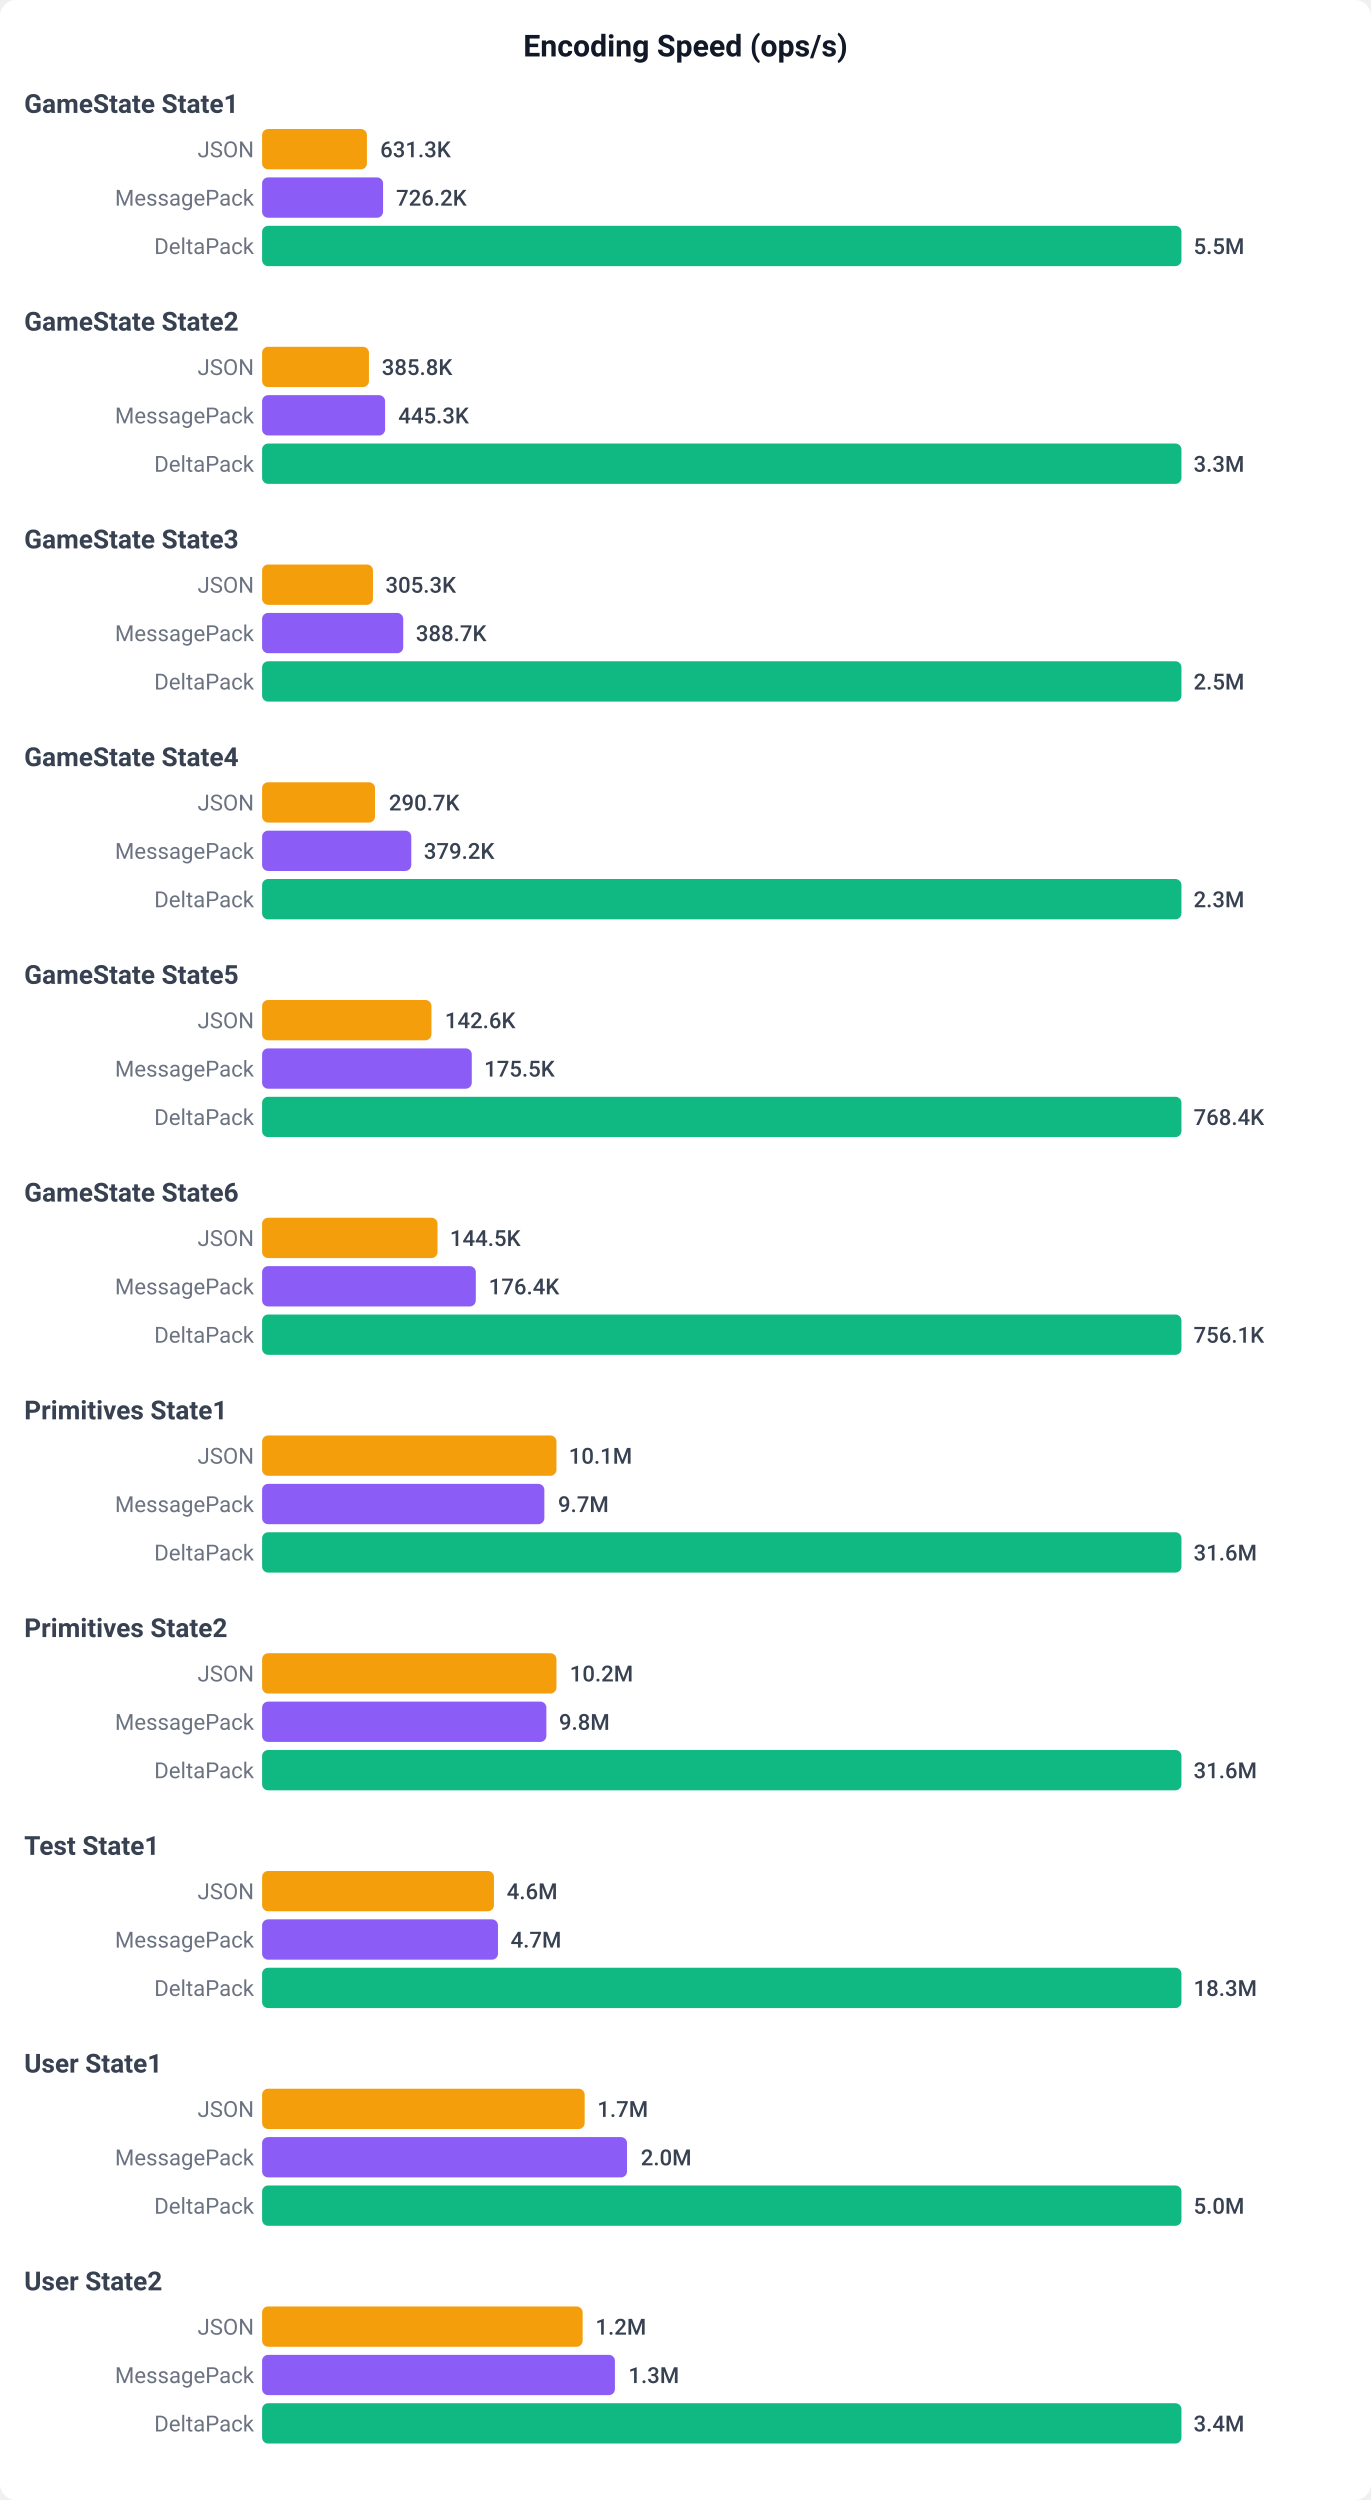
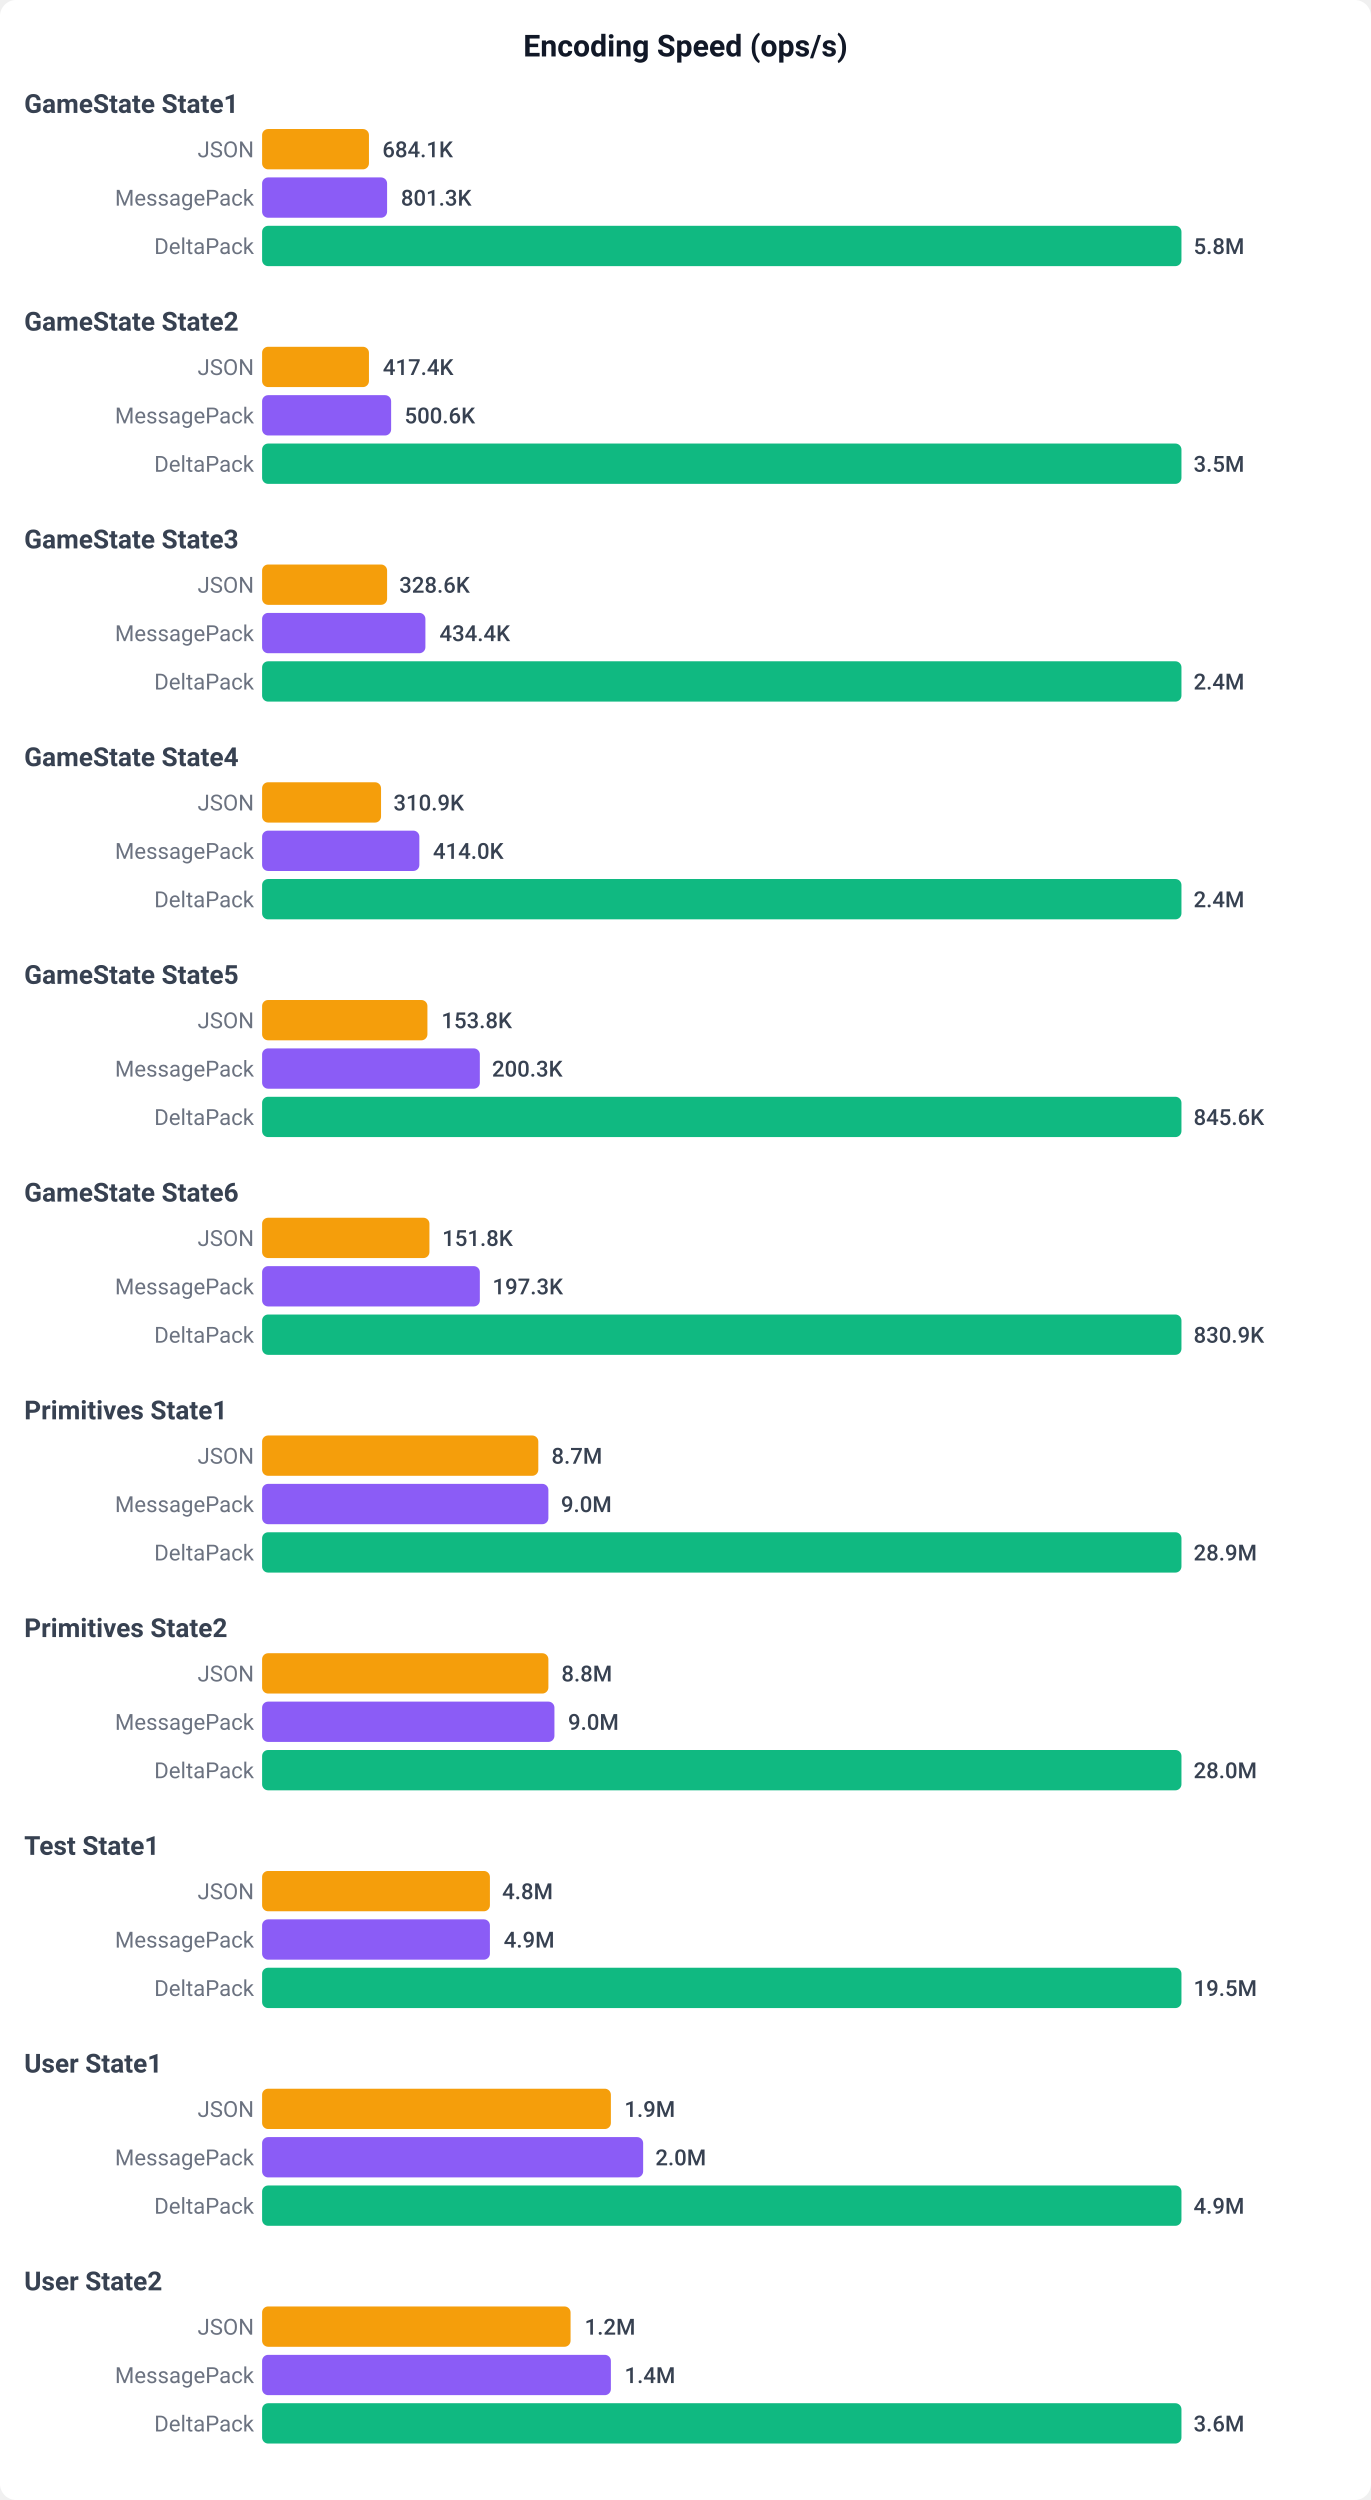
<svg xmlns="http://www.w3.org/2000/svg" width="680" height="1240" viewBox="0 0 680 1240">
  <style>
    text { font-family: -apple-system, BlinkMacSystemFont, "Segoe UI", Roboto, sans-serif; }
  </style>
  <rect width="680" height="1240" fill="white" rx="8" />
  <text x="340" y="28" text-anchor="middle" font-size="15" font-weight="bold" fill="#111827">Encoding Speed (ops/s)</text>
  <text x="12" y="56" font-size="13" font-weight="600" fill="#374151">GameState State1</text>
  <text x="126" y="78" text-anchor="end" font-size="11" fill="#6b7280">JSON</text>
-   <rect x="130" y="64" width="52" height="20" fill="#f59e0b" rx="3" />
-   <text x="188.554" y="78" font-size="11" fill="#374151" font-weight="500">631.3K</text>
+   <rect x="130" y="64" width="53" height="20" fill="#f59e0b" rx="3" />
+   <text x="189.638" y="78" font-size="11" fill="#374151" font-weight="500">684.1K</text>
  <text x="126" y="102" text-anchor="end" font-size="11" fill="#6b7280">MessagePack</text>
-   <rect x="130" y="88" width="60" height="20" fill="#8b5cf6" rx="3" />
-   <text x="196.451" y="102" font-size="11" fill="#374151" font-weight="500">726.2K</text>
+   <rect x="130" y="88" width="62" height="20" fill="#8b5cf6" rx="3" />
+   <text x="198.831" y="102" font-size="11" fill="#374151" font-weight="500">801.3K</text>
  <text x="126" y="126" text-anchor="end" font-size="11" fill="#6b7280">DeltaPack</text>
  <rect x="130" y="112" width="456" height="20" fill="#10b981" rx="3" />
-   <text x="592" y="126" font-size="11" fill="#374151" font-weight="500">5.5M</text>
+   <text x="592" y="126" font-size="11" fill="#374151" font-weight="500">5.8M</text>
  <text x="12" y="164" font-size="13" font-weight="600" fill="#374151">GameState State2</text>
  <text x="126" y="186" text-anchor="end" font-size="11" fill="#6b7280">JSON</text>
  <rect x="130" y="172" width="53" height="20" fill="#f59e0b" rx="3" />
-   <text x="189.339" y="186" font-size="11" fill="#374151" font-weight="500">385.8K</text>
+   <text x="189.896" y="186" font-size="11" fill="#374151" font-weight="500">417.4K</text>
  <text x="126" y="210" text-anchor="end" font-size="11" fill="#6b7280">MessagePack</text>
-   <rect x="130" y="196" width="61" height="20" fill="#8b5cf6" rx="3" />
-   <text x="197.555" y="210" font-size="11" fill="#374151" font-weight="500">445.3K</text>
+   <rect x="130" y="196" width="64" height="20" fill="#8b5cf6" rx="3" />
+   <text x="200.638" y="210" font-size="11" fill="#374151" font-weight="500">500.6K</text>
  <text x="126" y="234" text-anchor="end" font-size="11" fill="#6b7280">DeltaPack</text>
  <rect x="130" y="220" width="456" height="20" fill="#10b981" rx="3" />
-   <text x="592" y="234" font-size="11" fill="#374151" font-weight="500">3.3M</text>
+   <text x="592" y="234" font-size="11" fill="#374151" font-weight="500">3.5M</text>
  <text x="12" y="272" font-size="13" font-weight="600" fill="#374151">GameState State3</text>
  <text x="126" y="294" text-anchor="end" font-size="11" fill="#6b7280">JSON</text>
-   <rect x="130" y="280" width="55" height="20" fill="#f59e0b" rx="3" />
-   <text x="191.185" y="294" font-size="11" fill="#374151" font-weight="500">305.3K</text>
+   <rect x="130" y="280" width="62" height="20" fill="#f59e0b" rx="3" />
+   <text x="198.006" y="294" font-size="11" fill="#374151" font-weight="500">328.6K</text>
  <text x="126" y="318" text-anchor="end" font-size="11" fill="#6b7280">MessagePack</text>
-   <rect x="130" y="304" width="70" height="20" fill="#8b5cf6" rx="3" />
-   <text x="206.262" y="318" font-size="11" fill="#374151" font-weight="500">388.7K</text>
+   <rect x="130" y="304" width="81" height="20" fill="#8b5cf6" rx="3" />
+   <text x="217.971" y="318" font-size="11" fill="#374151" font-weight="500">434.4K</text>
  <text x="126" y="342" text-anchor="end" font-size="11" fill="#6b7280">DeltaPack</text>
  <rect x="130" y="328" width="456" height="20" fill="#10b981" rx="3" />
-   <text x="592" y="342" font-size="11" fill="#374151" font-weight="500">2.5M</text>
+   <text x="592" y="342" font-size="11" fill="#374151" font-weight="500">2.4M</text>
  <text x="12" y="380" font-size="13" font-weight="600" fill="#374151">GameState State4</text>
  <text x="126" y="402" text-anchor="end" font-size="11" fill="#6b7280">JSON</text>
-   <rect x="130" y="388" width="56" height="20" fill="#f59e0b" rx="3" />
-   <text x="192.887" y="402" font-size="11" fill="#374151" font-weight="500">290.7K</text>
+   <rect x="130" y="388" width="59" height="20" fill="#f59e0b" rx="3" />
+   <text x="195.138" y="402" font-size="11" fill="#374151" font-weight="500">310.9K</text>
  <text x="126" y="426" text-anchor="end" font-size="11" fill="#6b7280">MessagePack</text>
-   <rect x="130" y="412" width="74" height="20" fill="#8b5cf6" rx="3" />
-   <text x="210.206" y="426" font-size="11" fill="#374151" font-weight="500">379.2K</text>
+   <rect x="130" y="412" width="78" height="20" fill="#8b5cf6" rx="3" />
+   <text x="214.755" y="426" font-size="11" fill="#374151" font-weight="500">414.0K</text>
  <text x="126" y="450" text-anchor="end" font-size="11" fill="#6b7280">DeltaPack</text>
  <rect x="130" y="436" width="456" height="20" fill="#10b981" rx="3" />
-   <text x="592" y="450" font-size="11" fill="#374151" font-weight="500">2.3M</text>
+   <text x="592" y="450" font-size="11" fill="#374151" font-weight="500">2.4M</text>
  <text x="12" y="488" font-size="13" font-weight="600" fill="#374151">GameState State5</text>
  <text x="126" y="510" text-anchor="end" font-size="11" fill="#6b7280">JSON</text>
-   <rect x="130" y="496" width="84" height="20" fill="#f59e0b" rx="3" />
-   <text x="220.646" y="510" font-size="11" fill="#374151" font-weight="500">142.6K</text>
+   <rect x="130" y="496" width="82" height="20" fill="#f59e0b" rx="3" />
+   <text x="218.925" y="510" font-size="11" fill="#374151" font-weight="500">153.8K</text>
  <text x="126" y="534" text-anchor="end" font-size="11" fill="#6b7280">MessagePack</text>
-   <rect x="130" y="520" width="104" height="20" fill="#8b5cf6" rx="3" />
-   <text x="240.125" y="534" font-size="11" fill="#374151" font-weight="500">175.5K</text>
+   <rect x="130" y="520" width="108" height="20" fill="#8b5cf6" rx="3" />
+   <text x="244.017" y="534" font-size="11" fill="#374151" font-weight="500">200.3K</text>
  <text x="126" y="558" text-anchor="end" font-size="11" fill="#6b7280">DeltaPack</text>
  <rect x="130" y="544" width="456" height="20" fill="#10b981" rx="3" />
-   <text x="592" y="558" font-size="11" fill="#374151" font-weight="500">768.4K</text>
+   <text x="592" y="558" font-size="11" fill="#374151" font-weight="500">845.6K</text>
  <text x="12" y="596" font-size="13" font-weight="600" fill="#374151">GameState State6</text>
  <text x="126" y="618" text-anchor="end" font-size="11" fill="#6b7280">JSON</text>
-   <rect x="130" y="604" width="87" height="20" fill="#f59e0b" rx="3" />
-   <text x="223.163" y="618" font-size="11" fill="#374151" font-weight="500">144.5K</text>
+   <rect x="130" y="604" width="83" height="20" fill="#f59e0b" rx="3" />
+   <text x="219.32" y="618" font-size="11" fill="#374151" font-weight="500">151.8K</text>
  <text x="126" y="642" text-anchor="end" font-size="11" fill="#6b7280">MessagePack</text>
-   <rect x="130" y="628" width="106" height="20" fill="#8b5cf6" rx="3" />
-   <text x="242.4" y="642" font-size="11" fill="#374151" font-weight="500">176.4K</text>
+   <rect x="130" y="628" width="108" height="20" fill="#8b5cf6" rx="3" />
+   <text x="244.255" y="642" font-size="11" fill="#374151" font-weight="500">197.3K</text>
  <text x="126" y="666" text-anchor="end" font-size="11" fill="#6b7280">DeltaPack</text>
  <rect x="130" y="652" width="456" height="20" fill="#10b981" rx="3" />
-   <text x="592" y="666" font-size="11" fill="#374151" font-weight="500">756.1K</text>
+   <text x="592" y="666" font-size="11" fill="#374151" font-weight="500">830.9K</text>
  <text x="12" y="704" font-size="13" font-weight="600" fill="#374151">Primitives State1</text>
  <text x="126" y="726" text-anchor="end" font-size="11" fill="#6b7280">JSON</text>
-   <rect x="130" y="712" width="146" height="20" fill="#f59e0b" rx="3" />
-   <text x="282.102" y="726" font-size="11" fill="#374151" font-weight="500">10.1M</text>
+   <rect x="130" y="712" width="137" height="20" fill="#f59e0b" rx="3" />
+   <text x="273.521" y="726" font-size="11" fill="#374151" font-weight="500">8.7M</text>
  <text x="126" y="750" text-anchor="end" font-size="11" fill="#6b7280">MessagePack</text>
-   <rect x="130" y="736" width="140" height="20" fill="#8b5cf6" rx="3" />
-   <text x="276.75" y="750" font-size="11" fill="#374151" font-weight="500">9.7M</text>
+   <rect x="130" y="736" width="142" height="20" fill="#8b5cf6" rx="3" />
+   <text x="278.216" y="750" font-size="11" fill="#374151" font-weight="500">9.0M</text>
  <text x="126" y="774" text-anchor="end" font-size="11" fill="#6b7280">DeltaPack</text>
  <rect x="130" y="760" width="456" height="20" fill="#10b981" rx="3" />
-   <text x="592" y="774" font-size="11" fill="#374151" font-weight="500">31.6M</text>
+   <text x="592" y="774" font-size="11" fill="#374151" font-weight="500">28.9M</text>
  <text x="12" y="812" font-size="13" font-weight="600" fill="#374151">Primitives State2</text>
  <text x="126" y="834" text-anchor="end" font-size="11" fill="#6b7280">JSON</text>
-   <rect x="130" y="820" width="146" height="20" fill="#f59e0b" rx="3" />
-   <text x="282.594" y="834" font-size="11" fill="#374151" font-weight="500">10.2M</text>
+   <rect x="130" y="820" width="142" height="20" fill="#f59e0b" rx="3" />
+   <text x="278.437" y="834" font-size="11" fill="#374151" font-weight="500">8.8M</text>
  <text x="126" y="858" text-anchor="end" font-size="11" fill="#6b7280">MessagePack</text>
-   <rect x="130" y="844" width="141" height="20" fill="#8b5cf6" rx="3" />
-   <text x="277.223" y="858" font-size="11" fill="#374151" font-weight="500">9.8M</text>
+   <rect x="130" y="844" width="145" height="20" fill="#8b5cf6" rx="3" />
+   <text x="281.727" y="858" font-size="11" fill="#374151" font-weight="500">9.0M</text>
  <text x="126" y="882" text-anchor="end" font-size="11" fill="#6b7280">DeltaPack</text>
  <rect x="130" y="868" width="456" height="20" fill="#10b981" rx="3" />
-   <text x="592" y="882" font-size="11" fill="#374151" font-weight="500">31.6M</text>
+   <text x="592" y="882" font-size="11" fill="#374151" font-weight="500">28.0M</text>
  <text x="12" y="920" font-size="13" font-weight="600" fill="#374151">Test State1</text>
  <text x="126" y="942" text-anchor="end" font-size="11" fill="#6b7280">JSON</text>
-   <rect x="130" y="928" width="115" height="20" fill="#f59e0b" rx="3" />
-   <text x="251.337" y="942" font-size="11" fill="#374151" font-weight="500">4.6M</text>
+   <rect x="130" y="928" width="113" height="20" fill="#f59e0b" rx="3" />
+   <text x="249.066" y="942" font-size="11" fill="#374151" font-weight="500">4.8M</text>
  <text x="126" y="966" text-anchor="end" font-size="11" fill="#6b7280">MessagePack</text>
-   <rect x="130" y="952" width="117" height="20" fill="#8b5cf6" rx="3" />
-   <text x="253.247" y="966" font-size="11" fill="#374151" font-weight="500">4.7M</text>
+   <rect x="130" y="952" width="113" height="20" fill="#8b5cf6" rx="3" />
+   <text x="249.85" y="966" font-size="11" fill="#374151" font-weight="500">4.9M</text>
  <text x="126" y="990" text-anchor="end" font-size="11" fill="#6b7280">DeltaPack</text>
  <rect x="130" y="976" width="456" height="20" fill="#10b981" rx="3" />
-   <text x="592" y="990" font-size="11" fill="#374151" font-weight="500">18.3M</text>
+   <text x="592" y="990" font-size="11" fill="#374151" font-weight="500">19.5M</text>
  <text x="12" y="1028" font-size="13" font-weight="600" fill="#374151">User State1</text>
  <text x="126" y="1050" text-anchor="end" font-size="11" fill="#6b7280">JSON</text>
-   <rect x="130" y="1036" width="160" height="20" fill="#f59e0b" rx="3" />
-   <text x="296.275" y="1050" font-size="11" fill="#374151" font-weight="500">1.7M</text>
+   <rect x="130" y="1036" width="173" height="20" fill="#f59e0b" rx="3" />
+   <text x="309.682" y="1050" font-size="11" fill="#374151" font-weight="500">1.9M</text>
  <text x="126" y="1074" text-anchor="end" font-size="11" fill="#6b7280">MessagePack</text>
-   <rect x="130" y="1060" width="181" height="20" fill="#8b5cf6" rx="3" />
-   <text x="317.809" y="1074" font-size="11" fill="#374151" font-weight="500">2.0M</text>
+   <rect x="130" y="1060" width="189" height="20" fill="#8b5cf6" rx="3" />
+   <text x="325.056" y="1074" font-size="11" fill="#374151" font-weight="500">2.0M</text>
  <text x="126" y="1098" text-anchor="end" font-size="11" fill="#6b7280">DeltaPack</text>
  <rect x="130" y="1084" width="456" height="20" fill="#10b981" rx="3" />
-   <text x="592" y="1098" font-size="11" fill="#374151" font-weight="500">5.0M</text>
+   <text x="592" y="1098" font-size="11" fill="#374151" font-weight="500">4.9M</text>
  <text x="12" y="1136" font-size="13" font-weight="600" fill="#374151">User State2</text>
  <text x="126" y="1158" text-anchor="end" font-size="11" fill="#6b7280">JSON</text>
-   <rect x="130" y="1144" width="159" height="20" fill="#f59e0b" rx="3" />
-   <text x="295.342" y="1158" font-size="11" fill="#374151" font-weight="500">1.2M</text>
+   <rect x="130" y="1144" width="153" height="20" fill="#f59e0b" rx="3" />
+   <text x="289.969" y="1158" font-size="11" fill="#374151" font-weight="500">1.2M</text>
  <text x="126" y="1182" text-anchor="end" font-size="11" fill="#6b7280">MessagePack</text>
-   <rect x="130" y="1168" width="175" height="20" fill="#8b5cf6" rx="3" />
-   <text x="311.677" y="1182" font-size="11" fill="#374151" font-weight="500">1.3M</text>
+   <rect x="130" y="1168" width="173" height="20" fill="#8b5cf6" rx="3" />
+   <text x="309.761" y="1182" font-size="11" fill="#374151" font-weight="500">1.4M</text>
  <text x="126" y="1206" text-anchor="end" font-size="11" fill="#6b7280">DeltaPack</text>
  <rect x="130" y="1192" width="456" height="20" fill="#10b981" rx="3" />
-   <text x="592" y="1206" font-size="11" fill="#374151" font-weight="500">3.4M</text>
+   <text x="592" y="1206" font-size="11" fill="#374151" font-weight="500">3.6M</text>
</svg>
